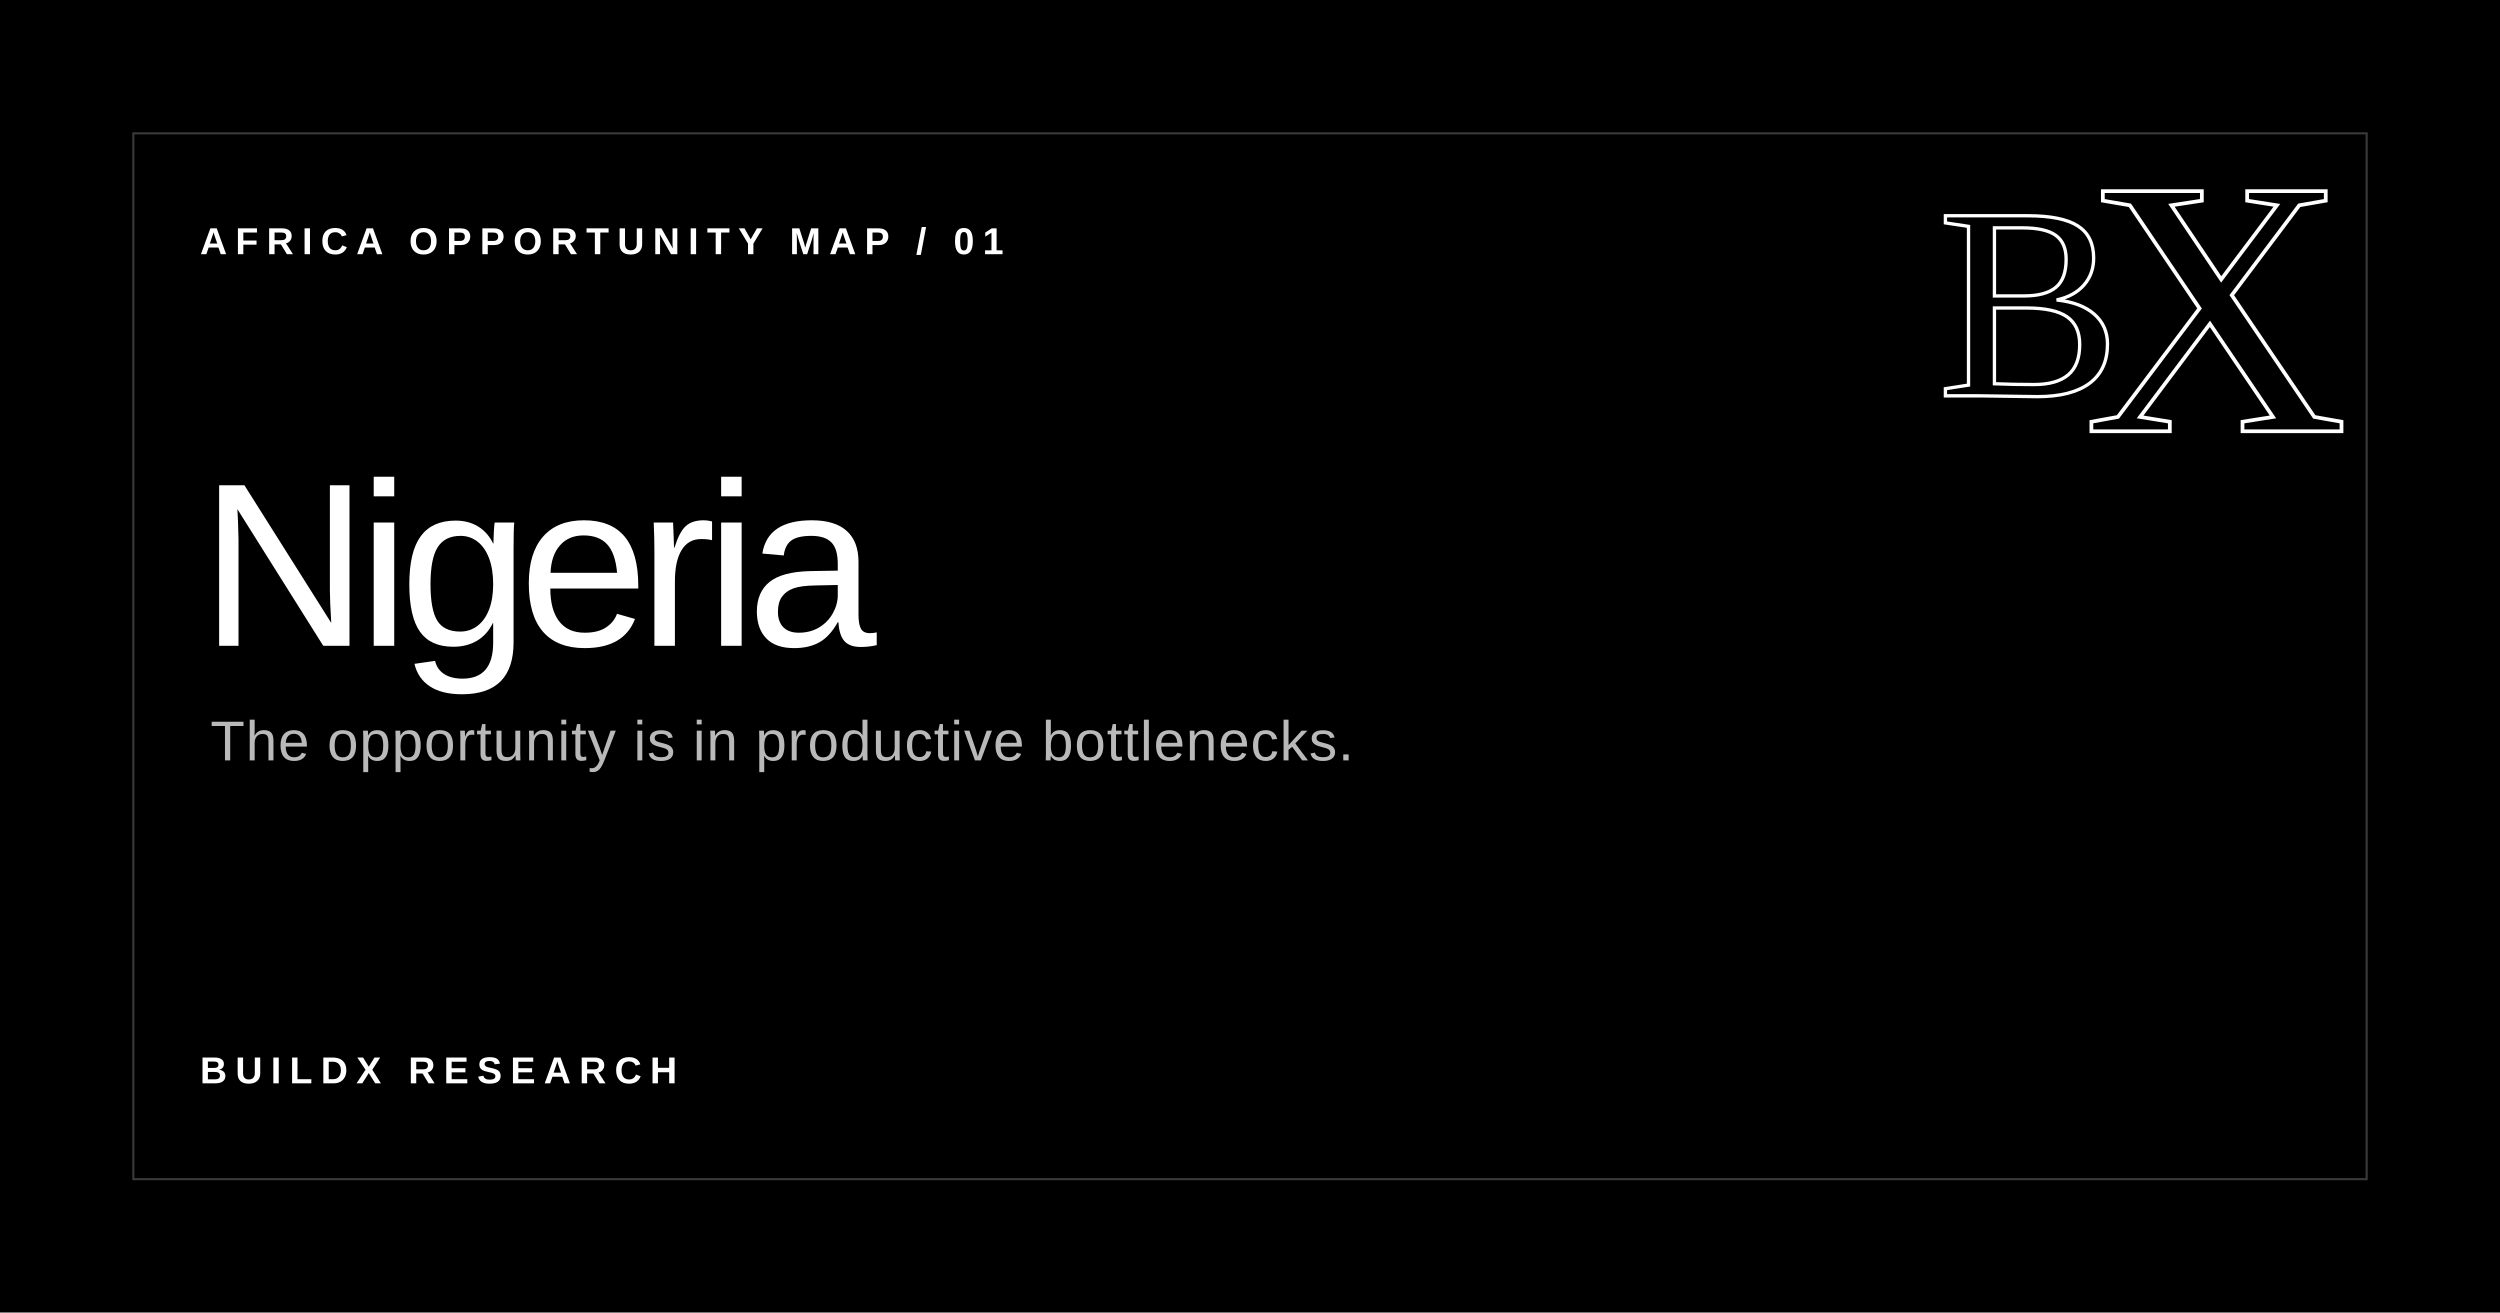
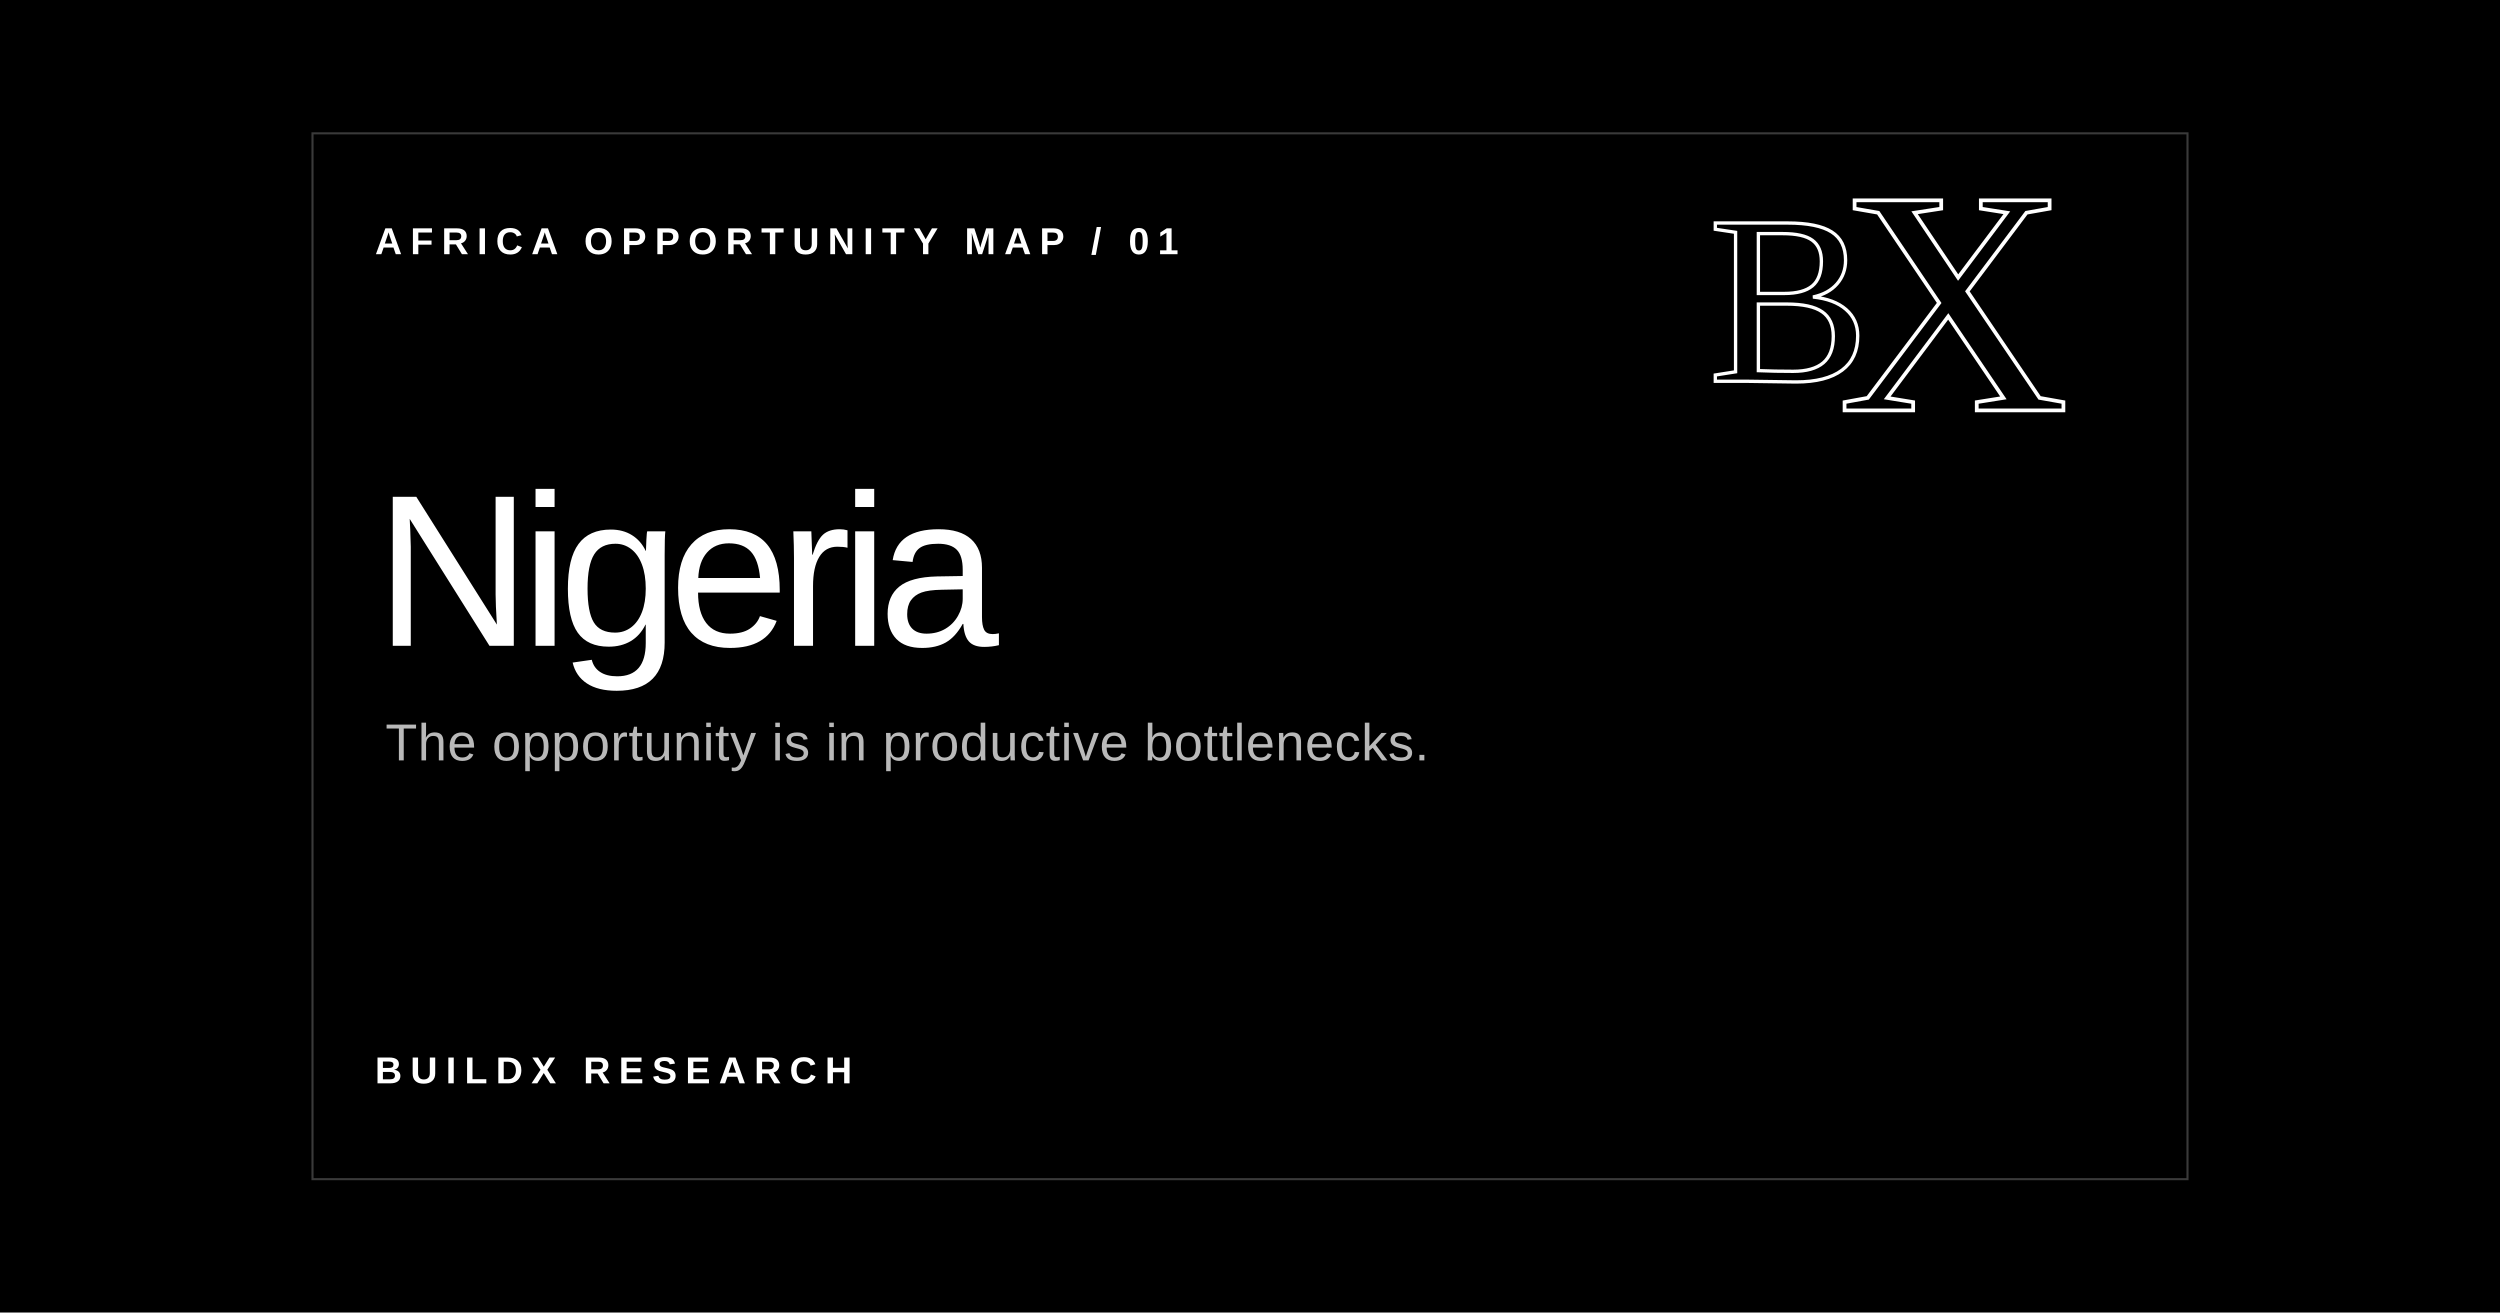
<svg xmlns="http://www.w3.org/2000/svg" width="1200" height="630" viewBox="0 0 1200 630">
  <rect width="1200" height="630" fill="#000000" />
-   <rect x="64" y="64" width="1072" height="502" fill="none" stroke="#3A3A3A" stroke-width="1" />
+   <rect x="150" y="64" width="900" height="502" fill="none" stroke="#3A3A3A" stroke-width="1" />
  <g fill="#FFFFFF" font-family="Arial, Helvetica, sans-serif">
-     <text x="96" y="122" font-size="18" font-weight="700" letter-spacing="4">AFRICA OPPORTUNITY MAP / 01</text>
-     <text x="96" y="310" font-size="112" font-weight="500" letter-spacing="-5">Nigeria</text>
-     <text x="101" y="365" font-size="27" fill="#B9B9B9" letter-spacing="0.5">The opportunity is in productive bottlenecks.</text>
-     <text x="96" y="520" font-size="18" font-weight="700" letter-spacing="4">BUILDX RESEARCH</text>
+     <text x="180" y="122" font-size="18" font-weight="700" letter-spacing="4">AFRICA OPPORTUNITY MAP / 01</text>
+     <text x="180" y="310" font-size="104" font-weight="500" letter-spacing="-5">Nigeria</text>
+     <text x="185" y="365" font-size="25" fill="#B9B9B9" letter-spacing="0.3">The opportunity is in productive bottlenecks.</text>
+     <text x="180" y="520" font-size="18" font-weight="700" letter-spacing="4">BUILDX RESEARCH</text>
  </g>
-   <g transform="translate(930 95)" fill="none" stroke="#FFFFFF">
-     <text x="0" y="95" font-family="Georgia, 'Times New Roman', serif" font-size="132" stroke-width="1.6">B</text>
-     <text x="70" y="112" font-family="Georgia, 'Times New Roman', serif" font-size="176" stroke-width="1.8">X</text>
+   <g transform="translate(820 95)" fill="none" stroke="#FFFFFF">
+     <text x="0" y="88" font-family="Georgia, 'Times New Roman', serif" font-size="116" stroke-width="1.6">B</text>
+     <text x="62" y="102" font-family="Georgia, 'Times New Roman', serif" font-size="154" stroke-width="1.8">X</text>
  </g>
</svg>
